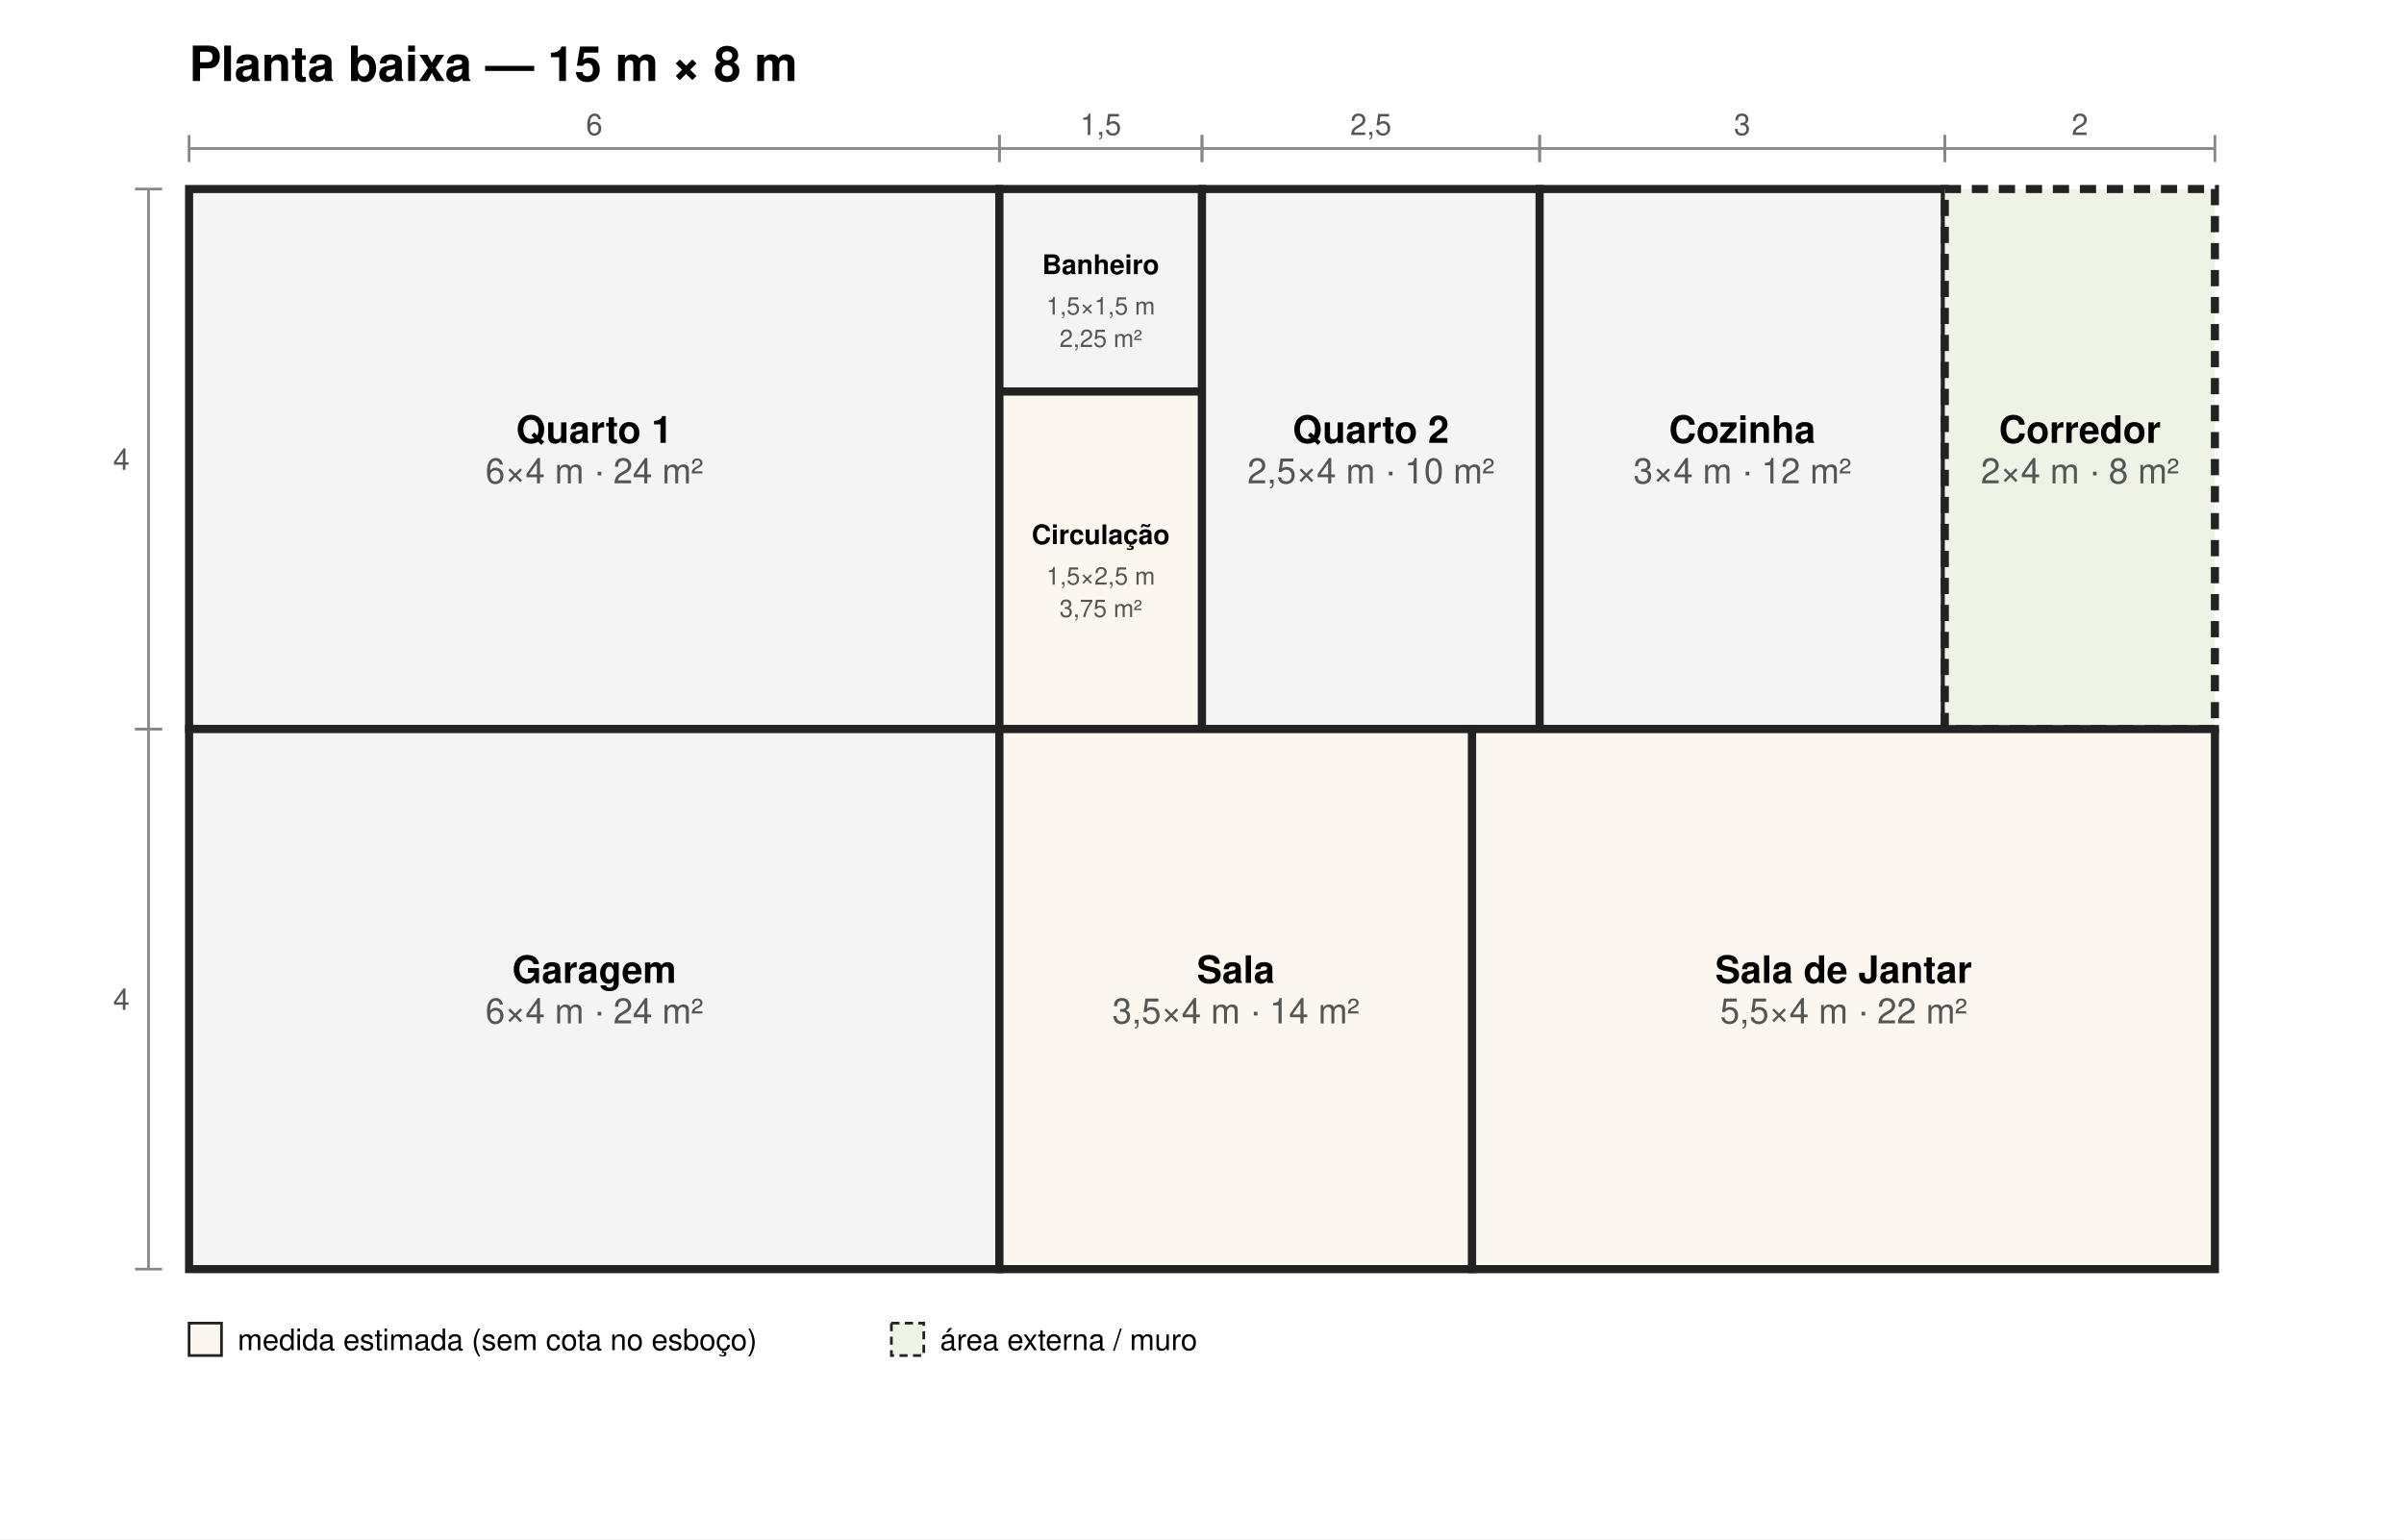
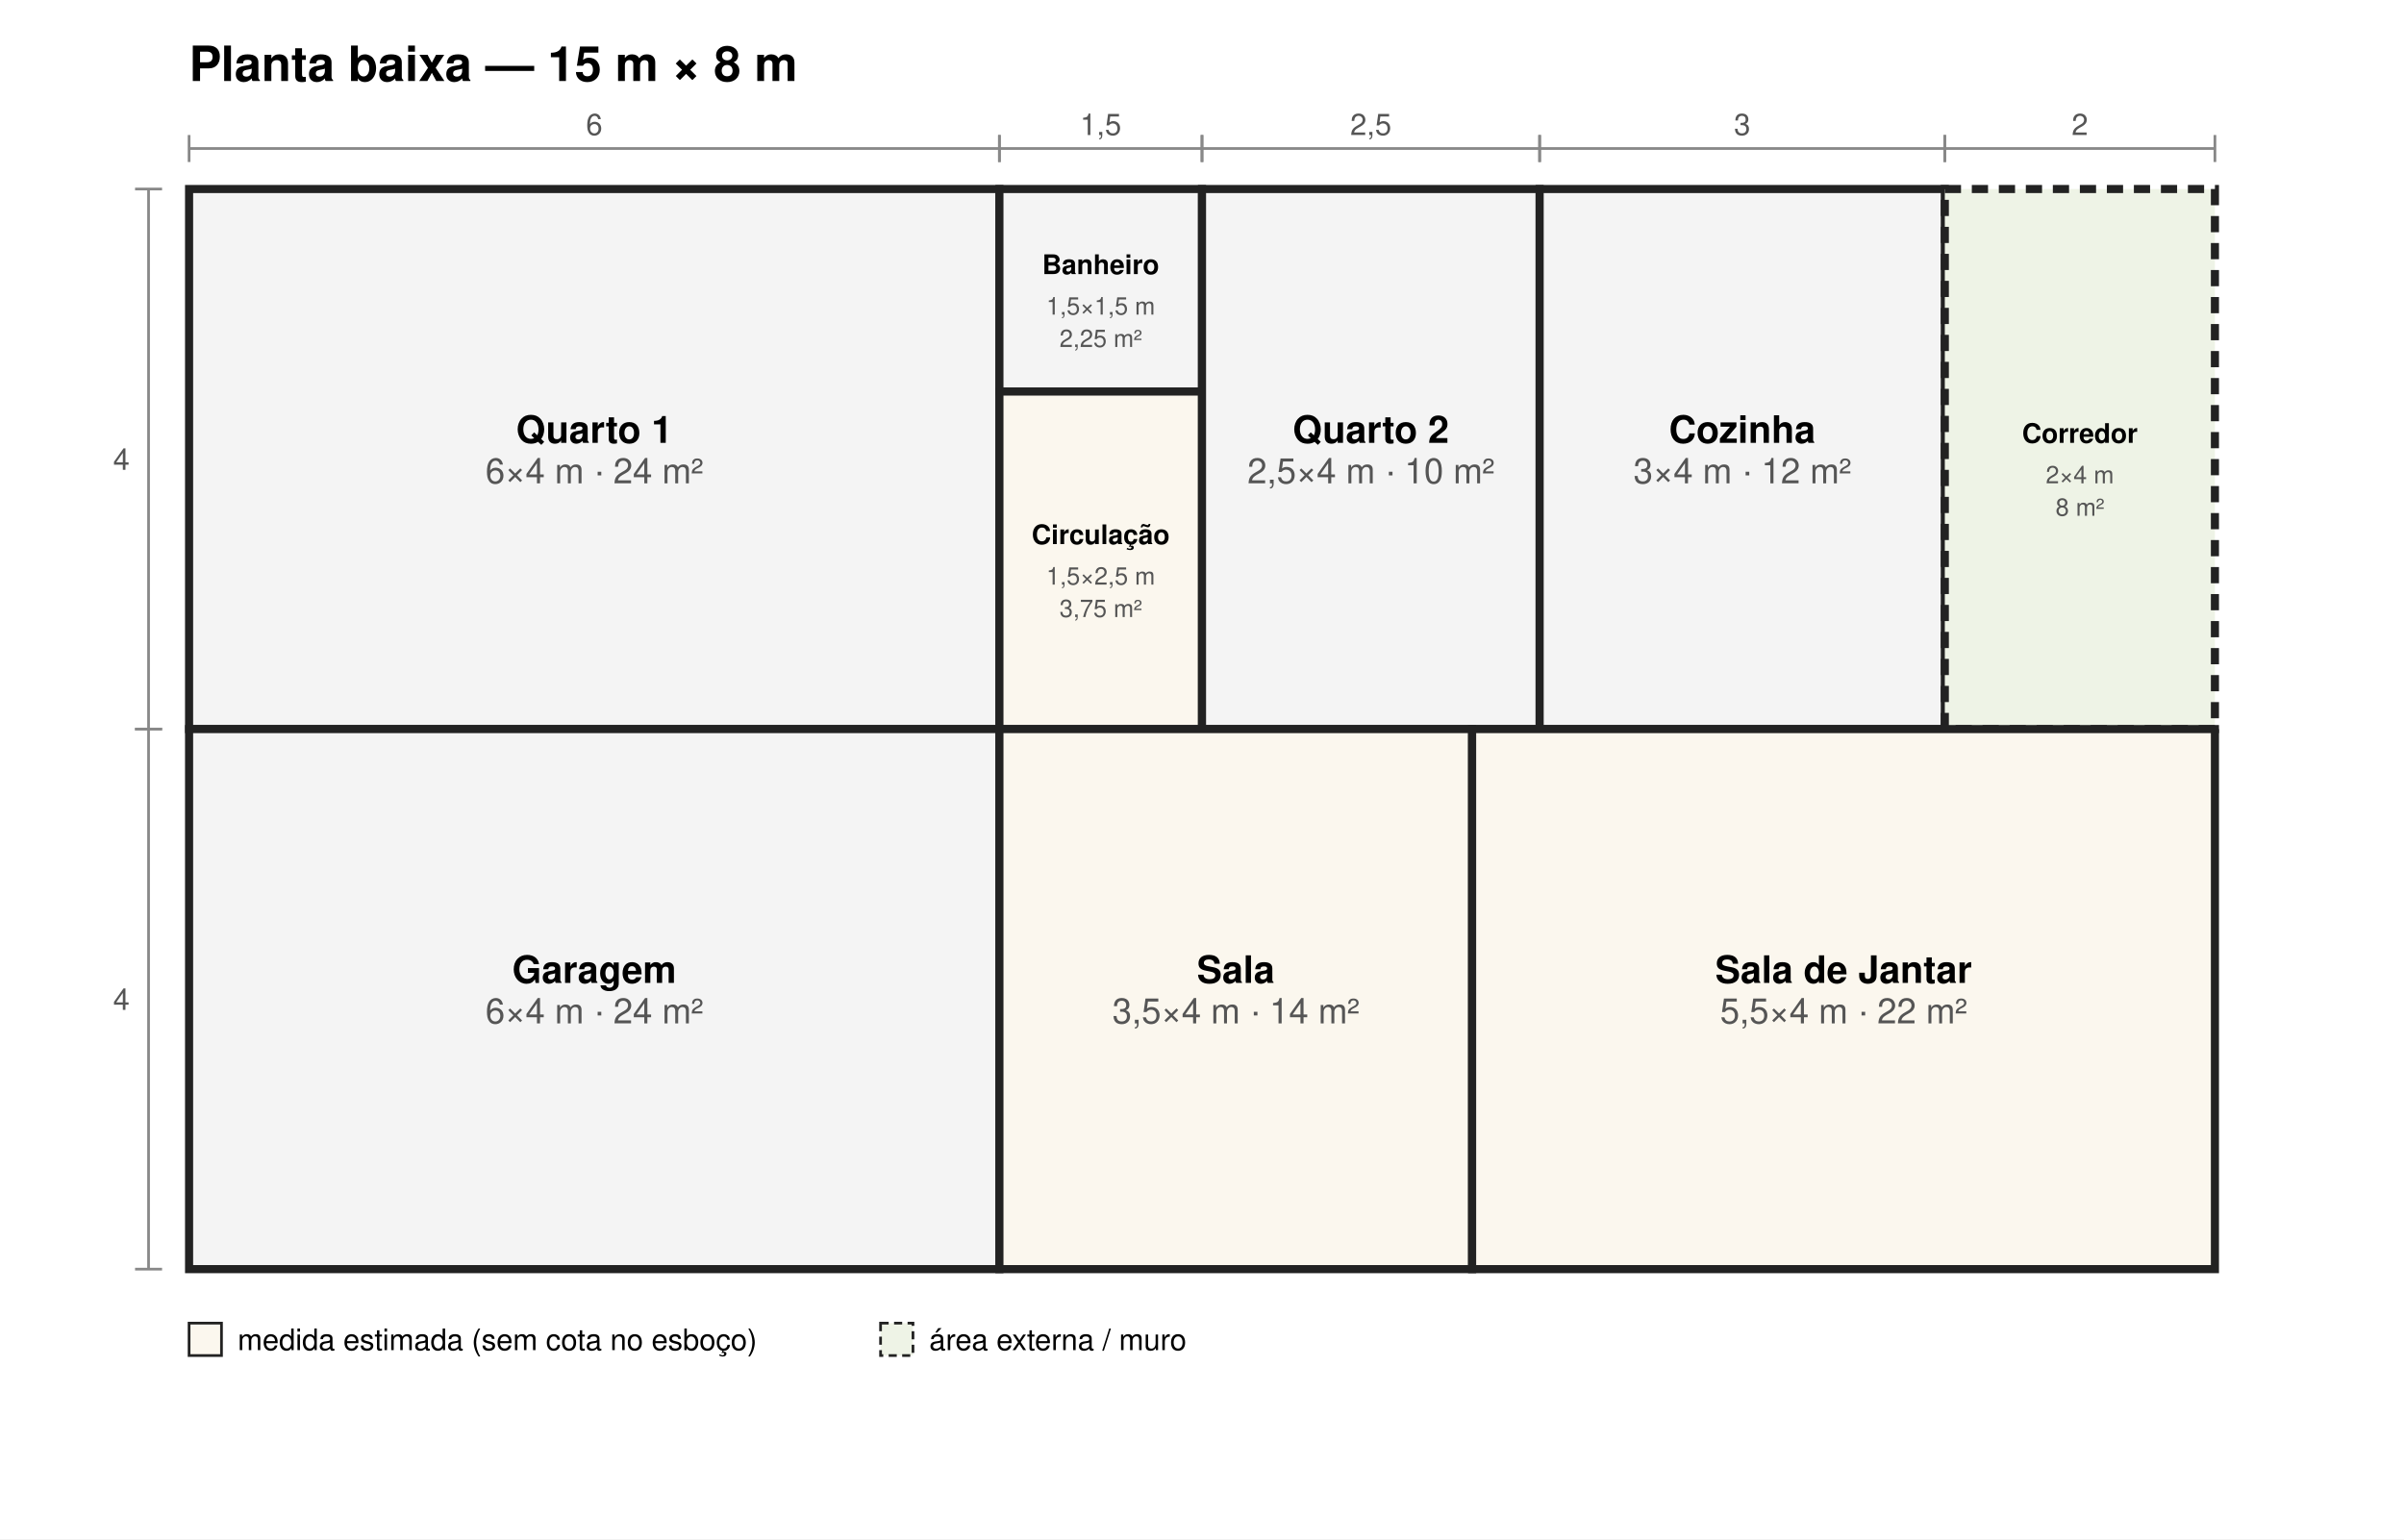
<svg xmlns="http://www.w3.org/2000/svg" width="890" height="570" font-family="Helvetica,Arial,sans-serif">
  <rect width="100%" height="100%" fill="#fff" />
  <text x="70" y="30" font-size="18" font-weight="bold">Planta baixa — 15 m × 8 m</text>
  <rect x="70" y="70" width="300" height="200" fill="#f4f4f4" stroke="#222" stroke-width="3" />
  <text x="220.0" y="164.0" font-size="14" text-anchor="middle" font-weight="bold">Quarto 1</text>
  <text x="220.0" y="179.0" font-size="13" text-anchor="middle" fill="#555">6×4 m · 24 m²</text>
  <rect x="370" y="70" width="75.0" height="75.0" fill="#f4f4f4" stroke="#222" stroke-width="3" />
  <text x="407.5" y="101.5" font-size="10" text-anchor="middle" font-weight="bold">Banheiro</text>
  <text x="407.5" y="116.5" font-size="9" text-anchor="middle" fill="#555">1,5×1,5 m</text>
  <text x="407.5" y="128.5" font-size="9" text-anchor="middle" fill="#555">2,25 m²</text>
  <rect x="370" y="145.0" width="75.0" height="125.0" fill="#fbf7ee" stroke="#222" stroke-width="3" />
  <text x="407.5" y="201.5" font-size="10" text-anchor="middle" font-weight="bold">Circulação</text>
  <text x="407.5" y="216.5" font-size="9" text-anchor="middle" fill="#555">1,5×2,5 m</text>
  <text x="407.5" y="228.5" font-size="9" text-anchor="middle" fill="#555">3,75 m²</text>
  <rect x="445.0" y="70" width="125.0" height="200" fill="#f4f4f4" stroke="#222" stroke-width="3" />
  <text x="507.5" y="164.0" font-size="14" text-anchor="middle" font-weight="bold">Quarto 2</text>
  <text x="507.5" y="179.0" font-size="13" text-anchor="middle" fill="#555">2,5×4 m · 10 m²</text>
  <rect x="570" y="70" width="150" height="200" fill="#f4f4f4" stroke="#222" stroke-width="3" />
  <text x="645.0" y="164.0" font-size="14" text-anchor="middle" font-weight="bold">Cozinha</text>
  <text x="645.0" y="179.0" font-size="13" text-anchor="middle" fill="#555">3×4 m · 12 m²</text>
  <rect x="720" y="70" width="100" height="200" fill="#eef3e6" stroke="#222" stroke-width="3" stroke-dasharray="6 4" />
-   <text x="770.0" y="164.0" font-size="14" text-anchor="middle" font-weight="bold">Corredor</text>
-   <text x="770.0" y="179.0" font-size="13" text-anchor="middle" fill="#555">2×4 m · 8 m²</text>
+   <text x="770.0" y="164.0" font-size="10" text-anchor="middle" font-weight="bold">Corredor</text>
+   <text x="770.0" y="179.0" font-size="9" text-anchor="middle" fill="#555">2×4 m</text>
+   <text x="770.0" y="191.0" font-size="9" text-anchor="middle" fill="#555">8 m²</text>
  <rect x="70" y="270" width="300" height="200" fill="#f4f4f4" stroke="#222" stroke-width="3" />
  <text x="220.0" y="364.0" font-size="14" text-anchor="middle" font-weight="bold">Garagem</text>
  <text x="220.0" y="379.0" font-size="13" text-anchor="middle" fill="#555">6×4 m · 24 m²</text>
  <rect x="370" y="270" width="175.0" height="200" fill="#fbf7ee" stroke="#222" stroke-width="3" />
  <text x="457.5" y="364.0" font-size="14" text-anchor="middle" font-weight="bold">Sala</text>
  <text x="457.5" y="379.0" font-size="13" text-anchor="middle" fill="#555">3,5×4 m · 14 m²</text>
  <rect x="545.0" y="270" width="275.0" height="200" fill="#fbf7ee" stroke="#222" stroke-width="3" />
  <text x="682.5" y="364.0" font-size="14" text-anchor="middle" font-weight="bold">Sala de Jantar</text>
  <text x="682.5" y="379.0" font-size="13" text-anchor="middle" fill="#555">5,5×4 m · 22 m²</text>
  <line x1="70" y1="55" x2="370" y2="55" stroke="#888" />
  <line x1="70" y1="50" x2="70" y2="60" stroke="#888" />
  <line x1="370" y1="50" x2="370" y2="60" stroke="#888" />
  <text x="220.0" y="50" font-size="11" text-anchor="middle" fill="#555">6</text>
  <line x1="370" y1="55" x2="445.0" y2="55" stroke="#888" />
  <line x1="370" y1="50" x2="370" y2="60" stroke="#888" />
  <line x1="445.0" y1="50" x2="445.0" y2="60" stroke="#888" />
  <text x="407.5" y="50" font-size="11" text-anchor="middle" fill="#555">1,5</text>
  <line x1="445.0" y1="55" x2="570.0" y2="55" stroke="#888" />
  <line x1="445.0" y1="50" x2="445.0" y2="60" stroke="#888" />
  <line x1="570.0" y1="50" x2="570.0" y2="60" stroke="#888" />
  <text x="507.5" y="50" font-size="11" text-anchor="middle" fill="#555">2,5</text>
  <line x1="570" y1="55" x2="720" y2="55" stroke="#888" />
  <line x1="570" y1="50" x2="570" y2="60" stroke="#888" />
  <line x1="720" y1="50" x2="720" y2="60" stroke="#888" />
  <text x="645.0" y="50" font-size="11" text-anchor="middle" fill="#555">3</text>
  <line x1="720" y1="55" x2="820" y2="55" stroke="#888" />
  <line x1="720" y1="50" x2="720" y2="60" stroke="#888" />
  <line x1="820" y1="50" x2="820" y2="60" stroke="#888" />
  <text x="770.0" y="50" font-size="11" text-anchor="middle" fill="#555">2</text>
  <line x1="55" y1="70" x2="55" y2="270" stroke="#888" />
  <line x1="50" y1="70" x2="60" y2="70" stroke="#888" />
  <line x1="50" y1="270" x2="60" y2="270" stroke="#888" />
  <text x="48" y="174.0" font-size="11" text-anchor="end" fill="#555">4</text>
  <line x1="55" y1="270" x2="55" y2="470" stroke="#888" />
  <line x1="50" y1="270" x2="60" y2="270" stroke="#888" />
  <line x1="50" y1="470" x2="60" y2="470" stroke="#888" />
  <text x="48" y="374.0" font-size="11" text-anchor="end" fill="#555">4</text>
  <rect x="70" y="490" width="12" height="12" fill="#fbf7ee" stroke="#222" />
  <text x="88" y="500" font-size="11">medida estimada (sem cota no esboço)</text>
-   <rect x="330" y="490" width="12" height="12" fill="#eef3e6" stroke="#222" stroke-dasharray="3 2" />
-   <text x="348" y="500" font-size="11">área externa / muro</text>
+   <rect x="326" y="490" width="12" height="12" fill="#eef3e6" stroke="#222" stroke-dasharray="3 2" />
+   <text x="344" y="500" font-size="11">área externa / muro</text>
</svg>
